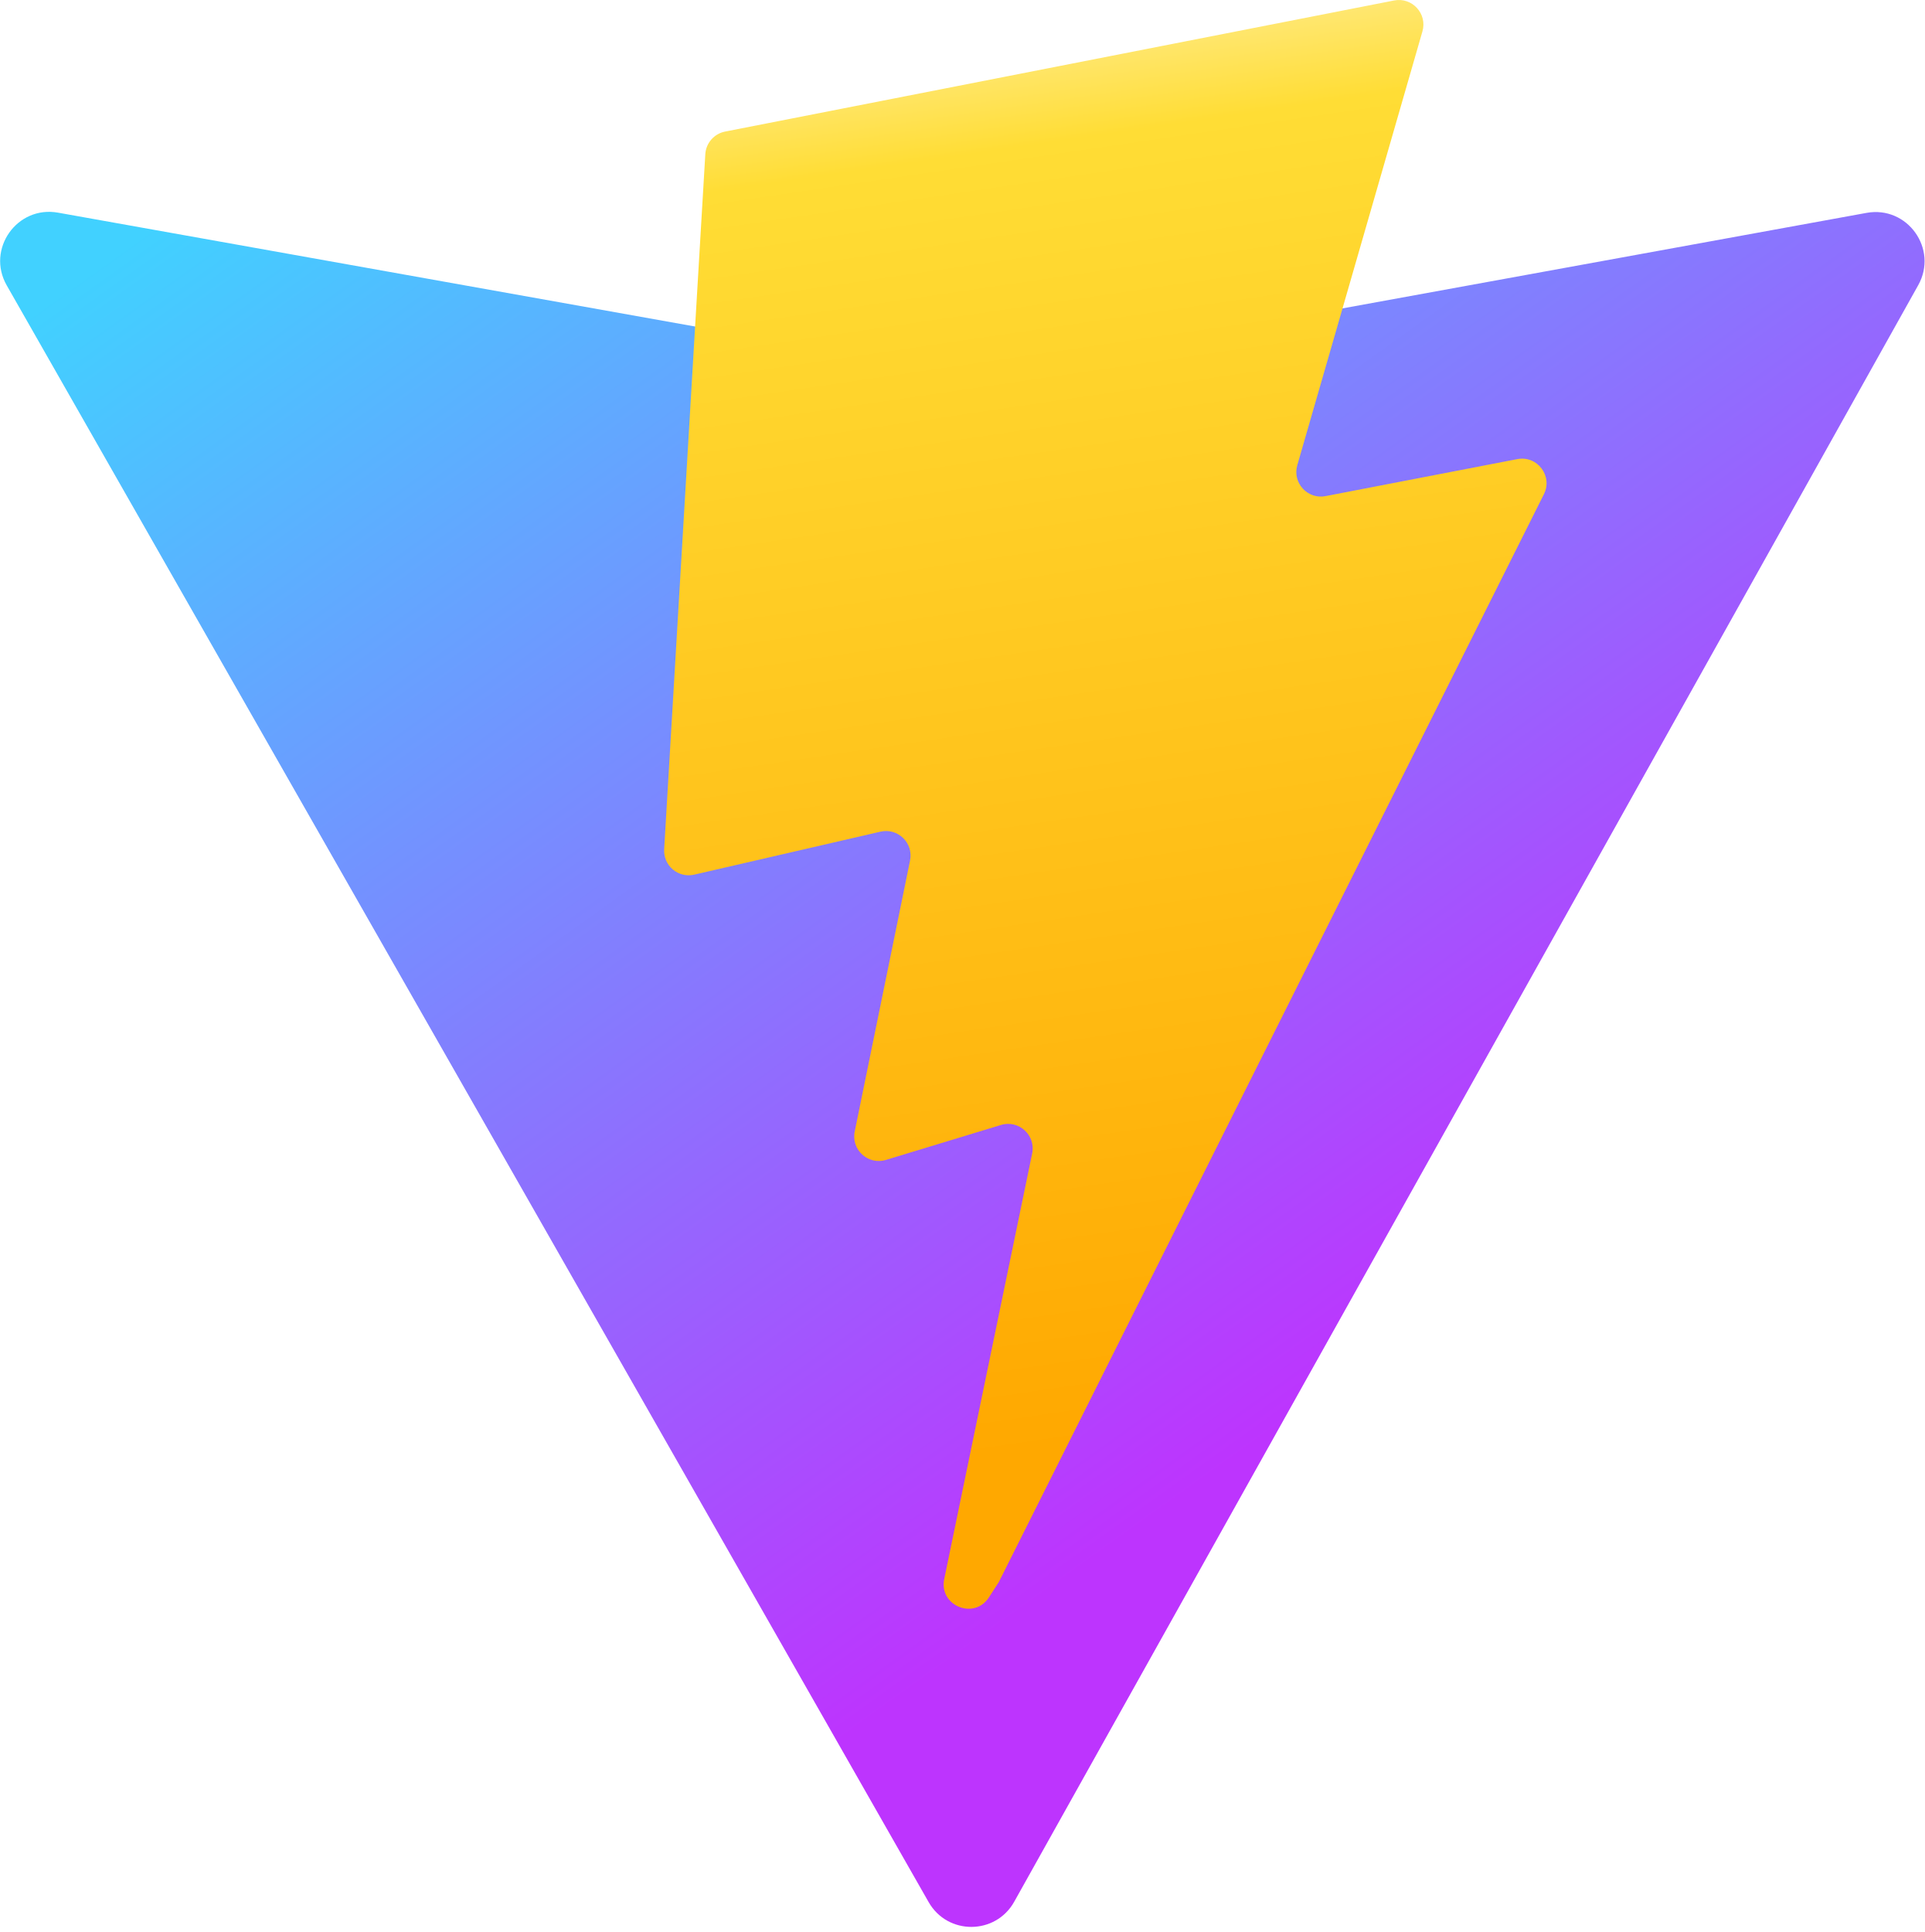
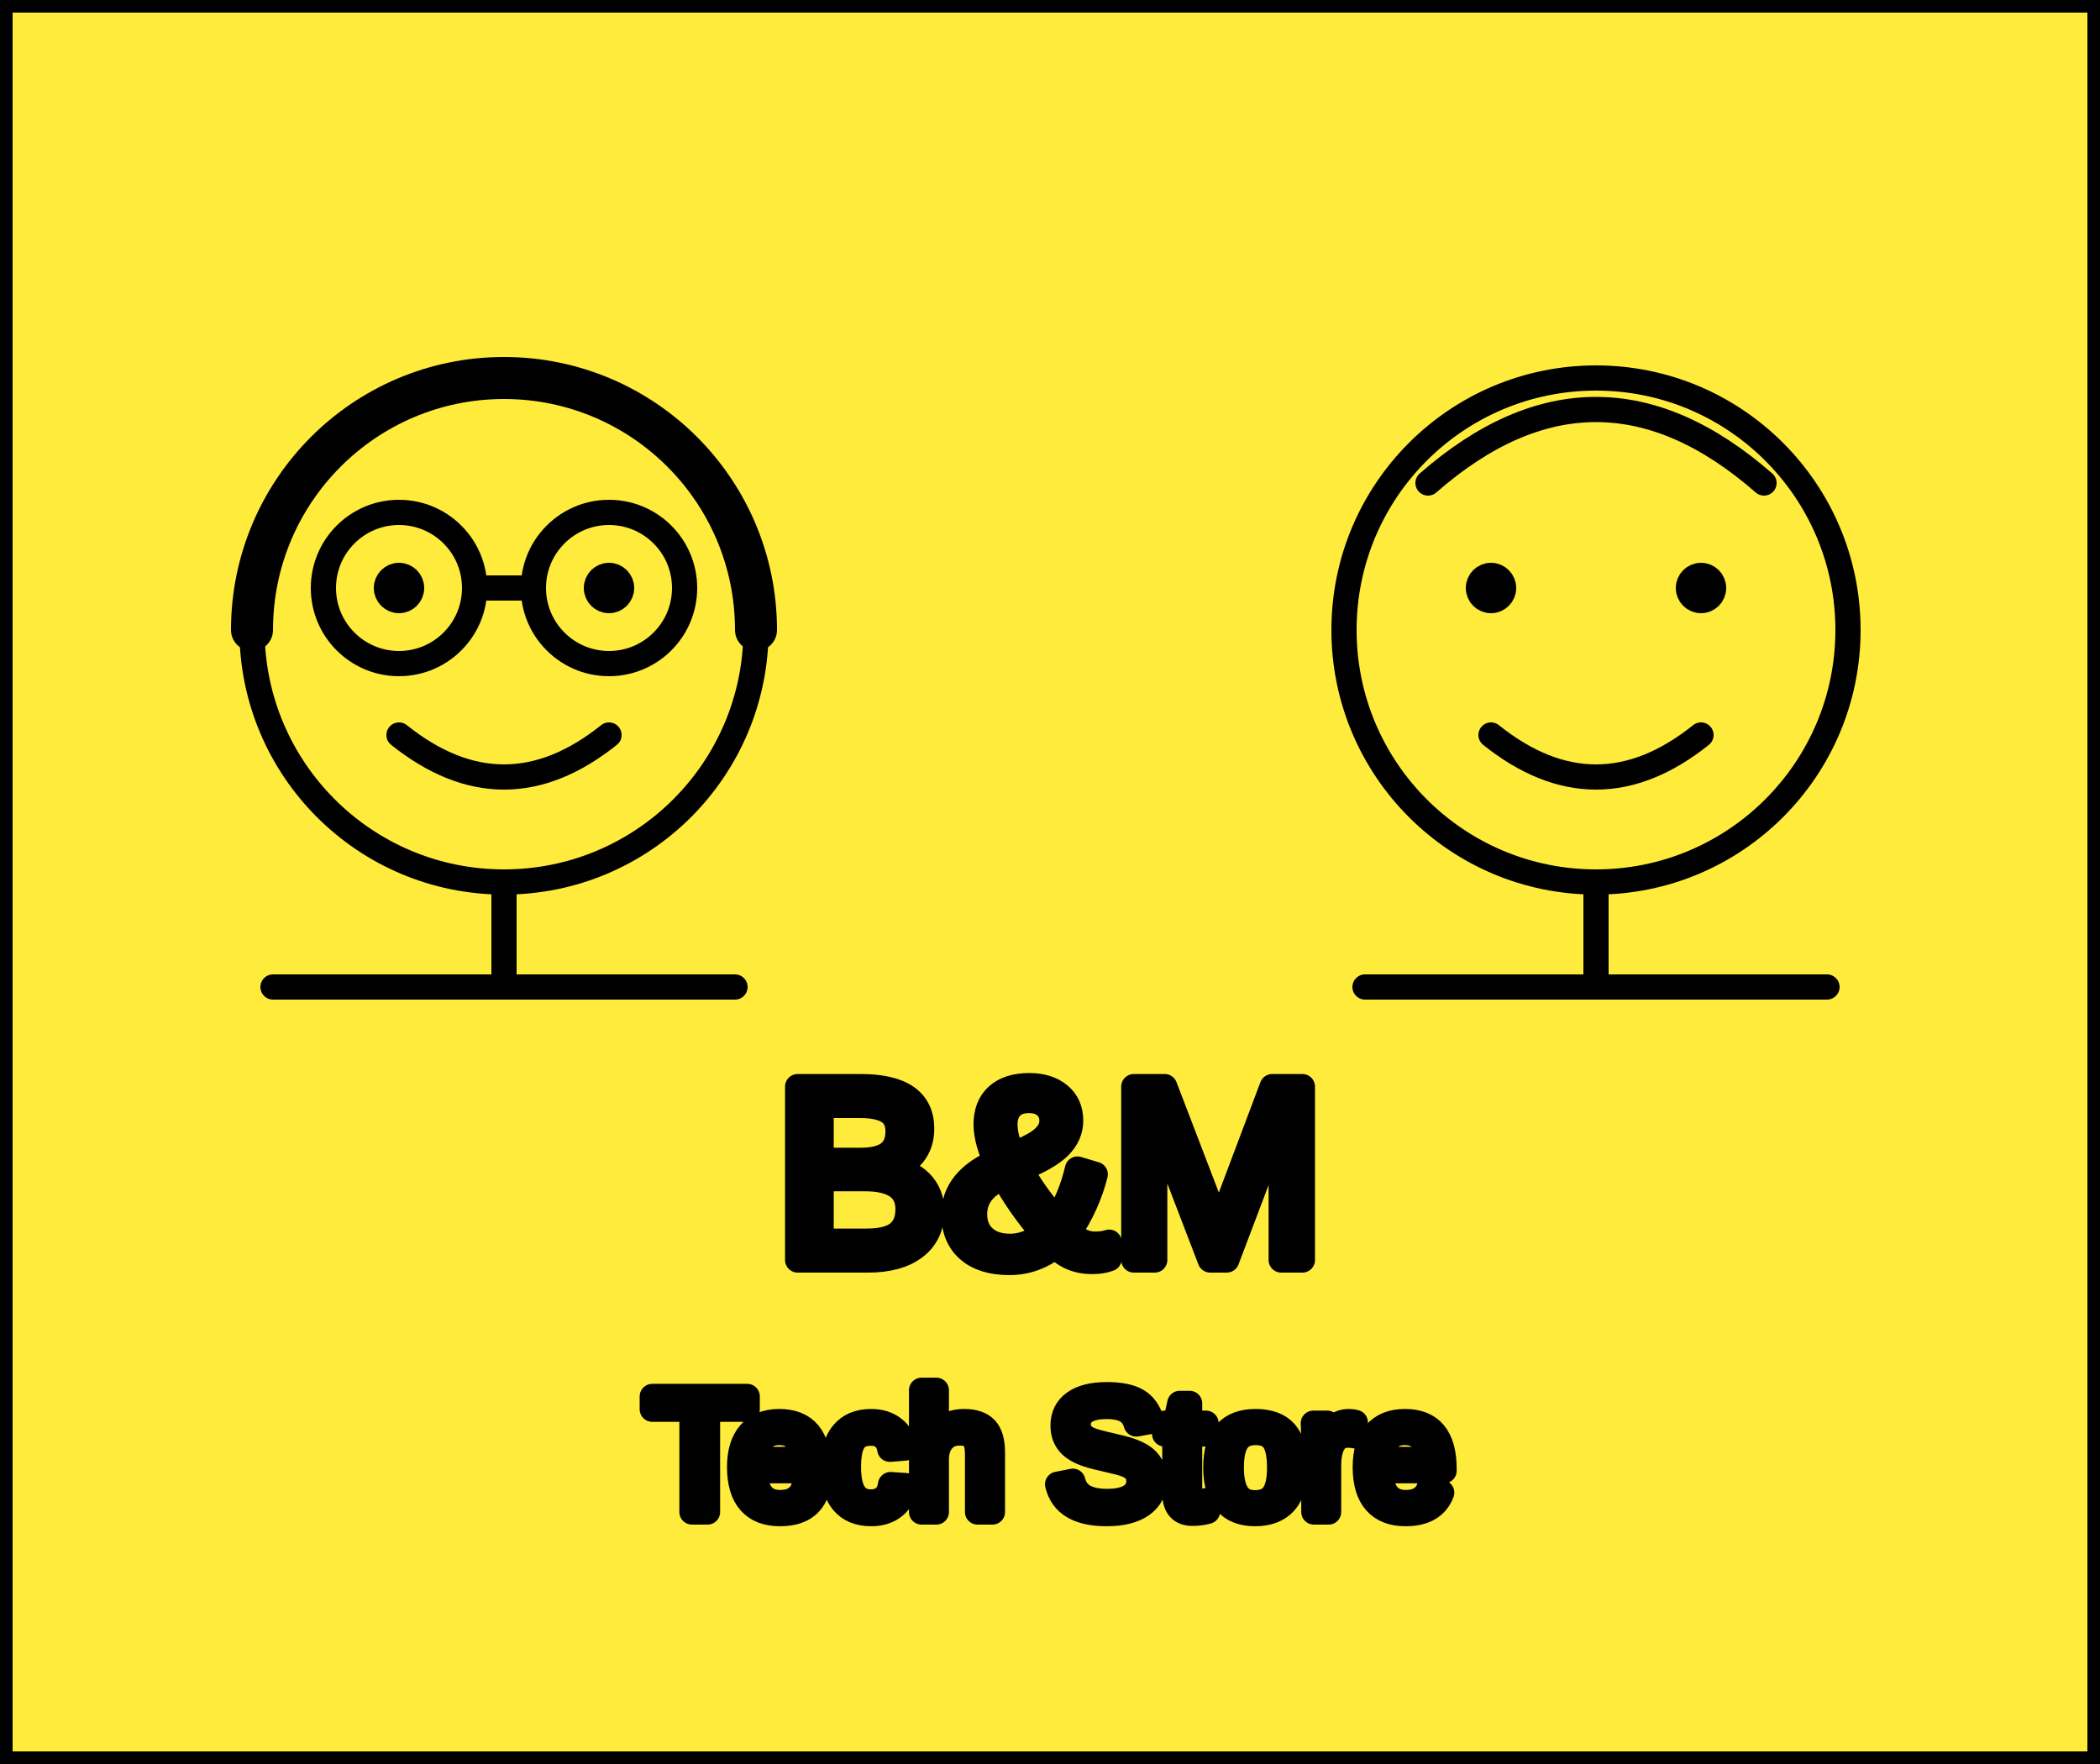
- <svg xmlns="http://www.w3.org/2000/svg" aria-hidden="true" role="img" class="iconify iconify--logos" width="31.88" height="32" preserveAspectRatio="xMidYMid meet" viewBox="0 0 256 257">
-   <defs>
-     <linearGradient id="IconifyId1813088fe1fbc01fb466" x1="-.828%" x2="57.636%" y1="7.652%" y2="78.411%">
-       <stop offset="0%" stop-color="#41D1FF" />
-       <stop offset="100%" stop-color="#BD34FE" />
-     </linearGradient>
-     <linearGradient id="IconifyId1813088fe1fbc01fb467" x1="43.376%" x2="50.316%" y1="2.242%" y2="89.03%">
-       <stop offset="0%" stop-color="#FFEA83" />
-       <stop offset="8.333%" stop-color="#FFDD35" />
-       <stop offset="100%" stop-color="#FFA800" />
-     </linearGradient>
-   </defs>
-   <path fill="url(#IconifyId1813088fe1fbc01fb466)" d="M255.153 37.938L134.897 252.976c-2.483 4.44-8.862 4.466-11.382.048L.875 37.958c-2.746-4.814 1.371-10.646 6.827-9.67l120.385 21.517a6.537 6.537 0 0 0 2.322-.004l117.867-21.483c5.438-.991 9.574 4.796 6.877 9.62Z" />
-   <path fill="url(#IconifyId1813088fe1fbc01fb467)" d="M185.432.063L96.44 17.501a3.268 3.268 0 0 0-2.634 3.014l-5.474 92.456a3.268 3.268 0 0 0 3.997 3.378l24.777-5.718c2.318-.535 4.413 1.507 3.936 3.838l-7.361 36.047c-.495 2.426 1.782 4.5 4.151 3.78l15.304-4.649c2.372-.72 4.652 1.36 4.15 3.788l-11.698 56.621c-.732 3.542 3.979 5.473 5.943 2.437l1.313-2.028l72.516-144.72c1.215-2.423-.88-5.186-3.54-4.672l-25.505 4.922c-2.396.462-4.435-1.77-3.759-4.114l16.646-57.705c.677-2.35-1.37-4.583-3.769-4.113Z" />
+ <svg xmlns="http://www.w3.org/2000/svg" width="500" height="420" viewBox="0 0 500 420" stroke="#000" stroke-width="6" fill="none" stroke-linecap="round" stroke-linejoin="round" font-family="Arial, sans-serif">
+   <rect x="0" y="0" width="500" height="420" fill="#FFEB3B" />
+   <circle cx="120" cy="150" r="60" />
+   <path d="M60 150 a60 60 0 0 1 120 0" stroke-width="10" />
+   <circle cx="95" cy="140" r="18" />
+   <circle cx="145" cy="140" r="18" />
+   <line x1="113" y1="140" x2="127" y2="140" />
+   <circle cx="95" cy="140" r="3" fill="#000" />
+   <circle cx="145" cy="140" r="3" fill="#000" />
+   <path d="M95 175 q25 20 50 0" />
+   <line x1="120" y1="210" x2="120" y2="235" />
+   <line x1="65" y1="235" x2="175" y2="235" />
+   <circle cx="380" cy="150" r="60" />
+   <path d="M340 115 q40 -35 80 0" />
+   <circle cx="355" cy="140" r="3" fill="#000" />
+   <circle cx="405" cy="140" r="3" fill="#000" />
+   <path d="M355 175 q25 20 50 0" />
+   <line x1="380" y1="210" x2="380" y2="235" />
+   <line x1="325" y1="235" x2="435" y2="235" />
+   <text x="250" y="300" font-size="60" text-anchor="middle" fill="#000">B&amp;M</text>
+   <text x="250" y="360" font-size="40" text-anchor="middle" fill="#000">Tech Store</text>
</svg>
